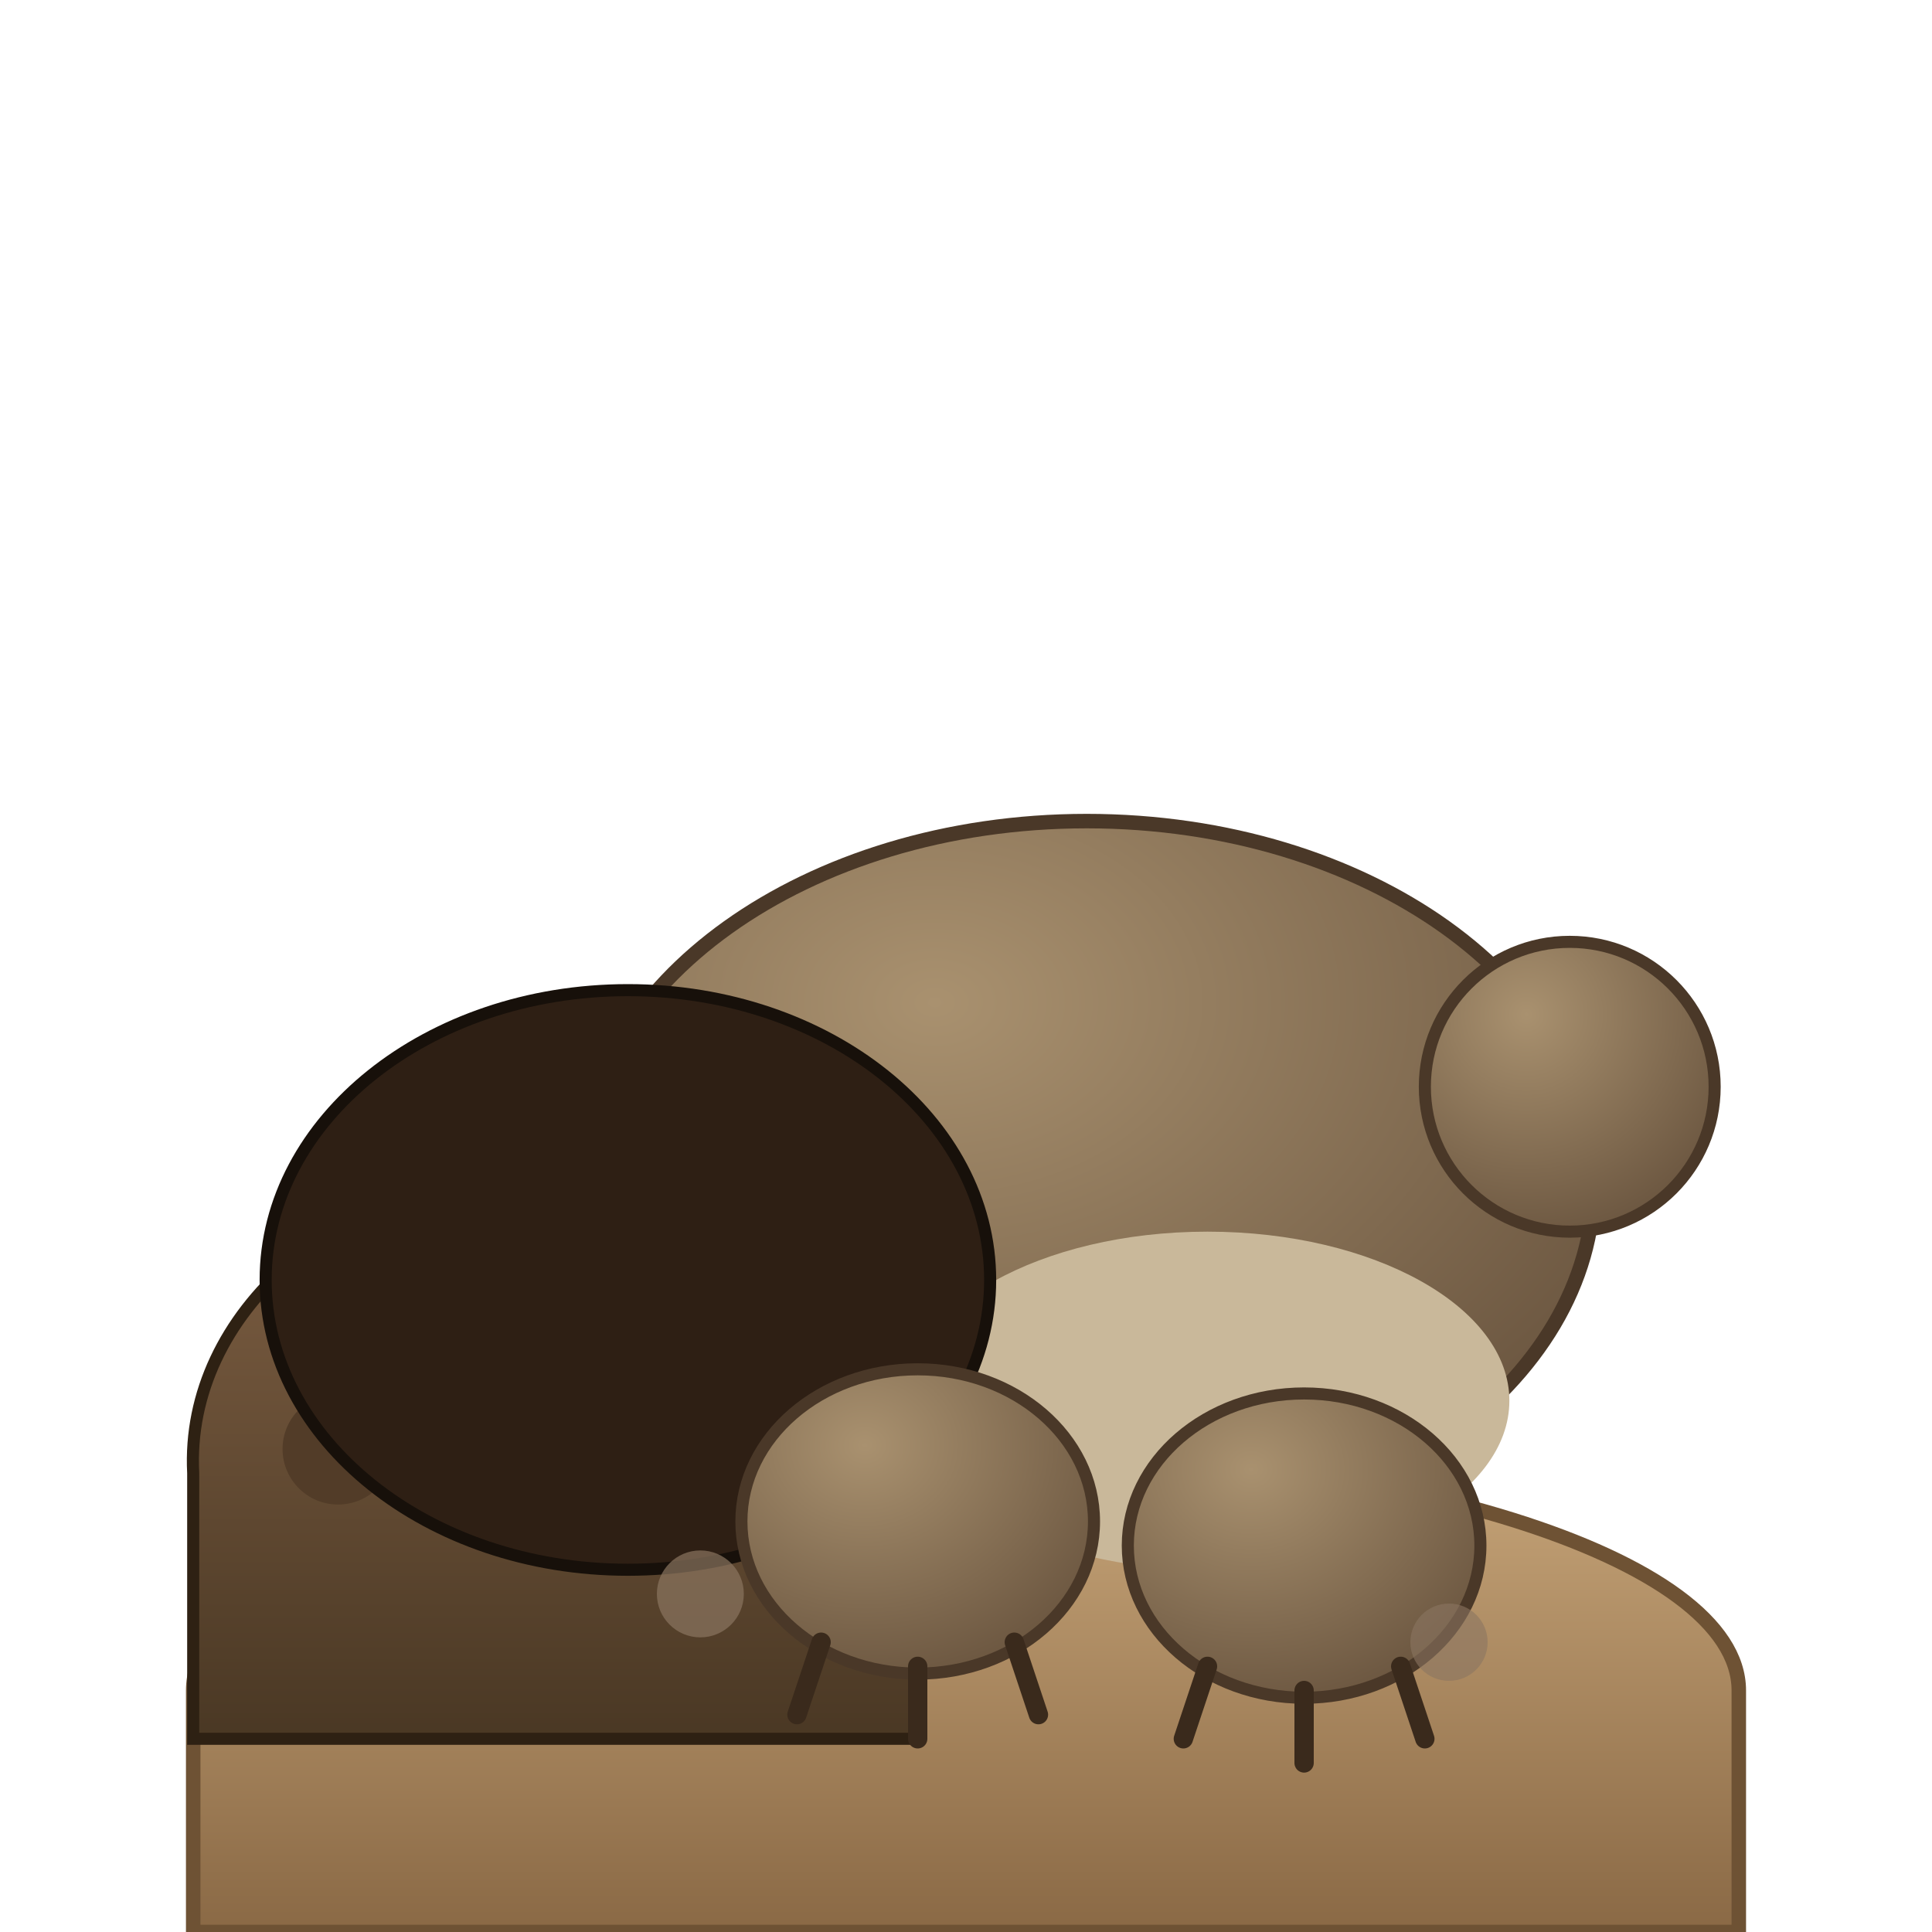
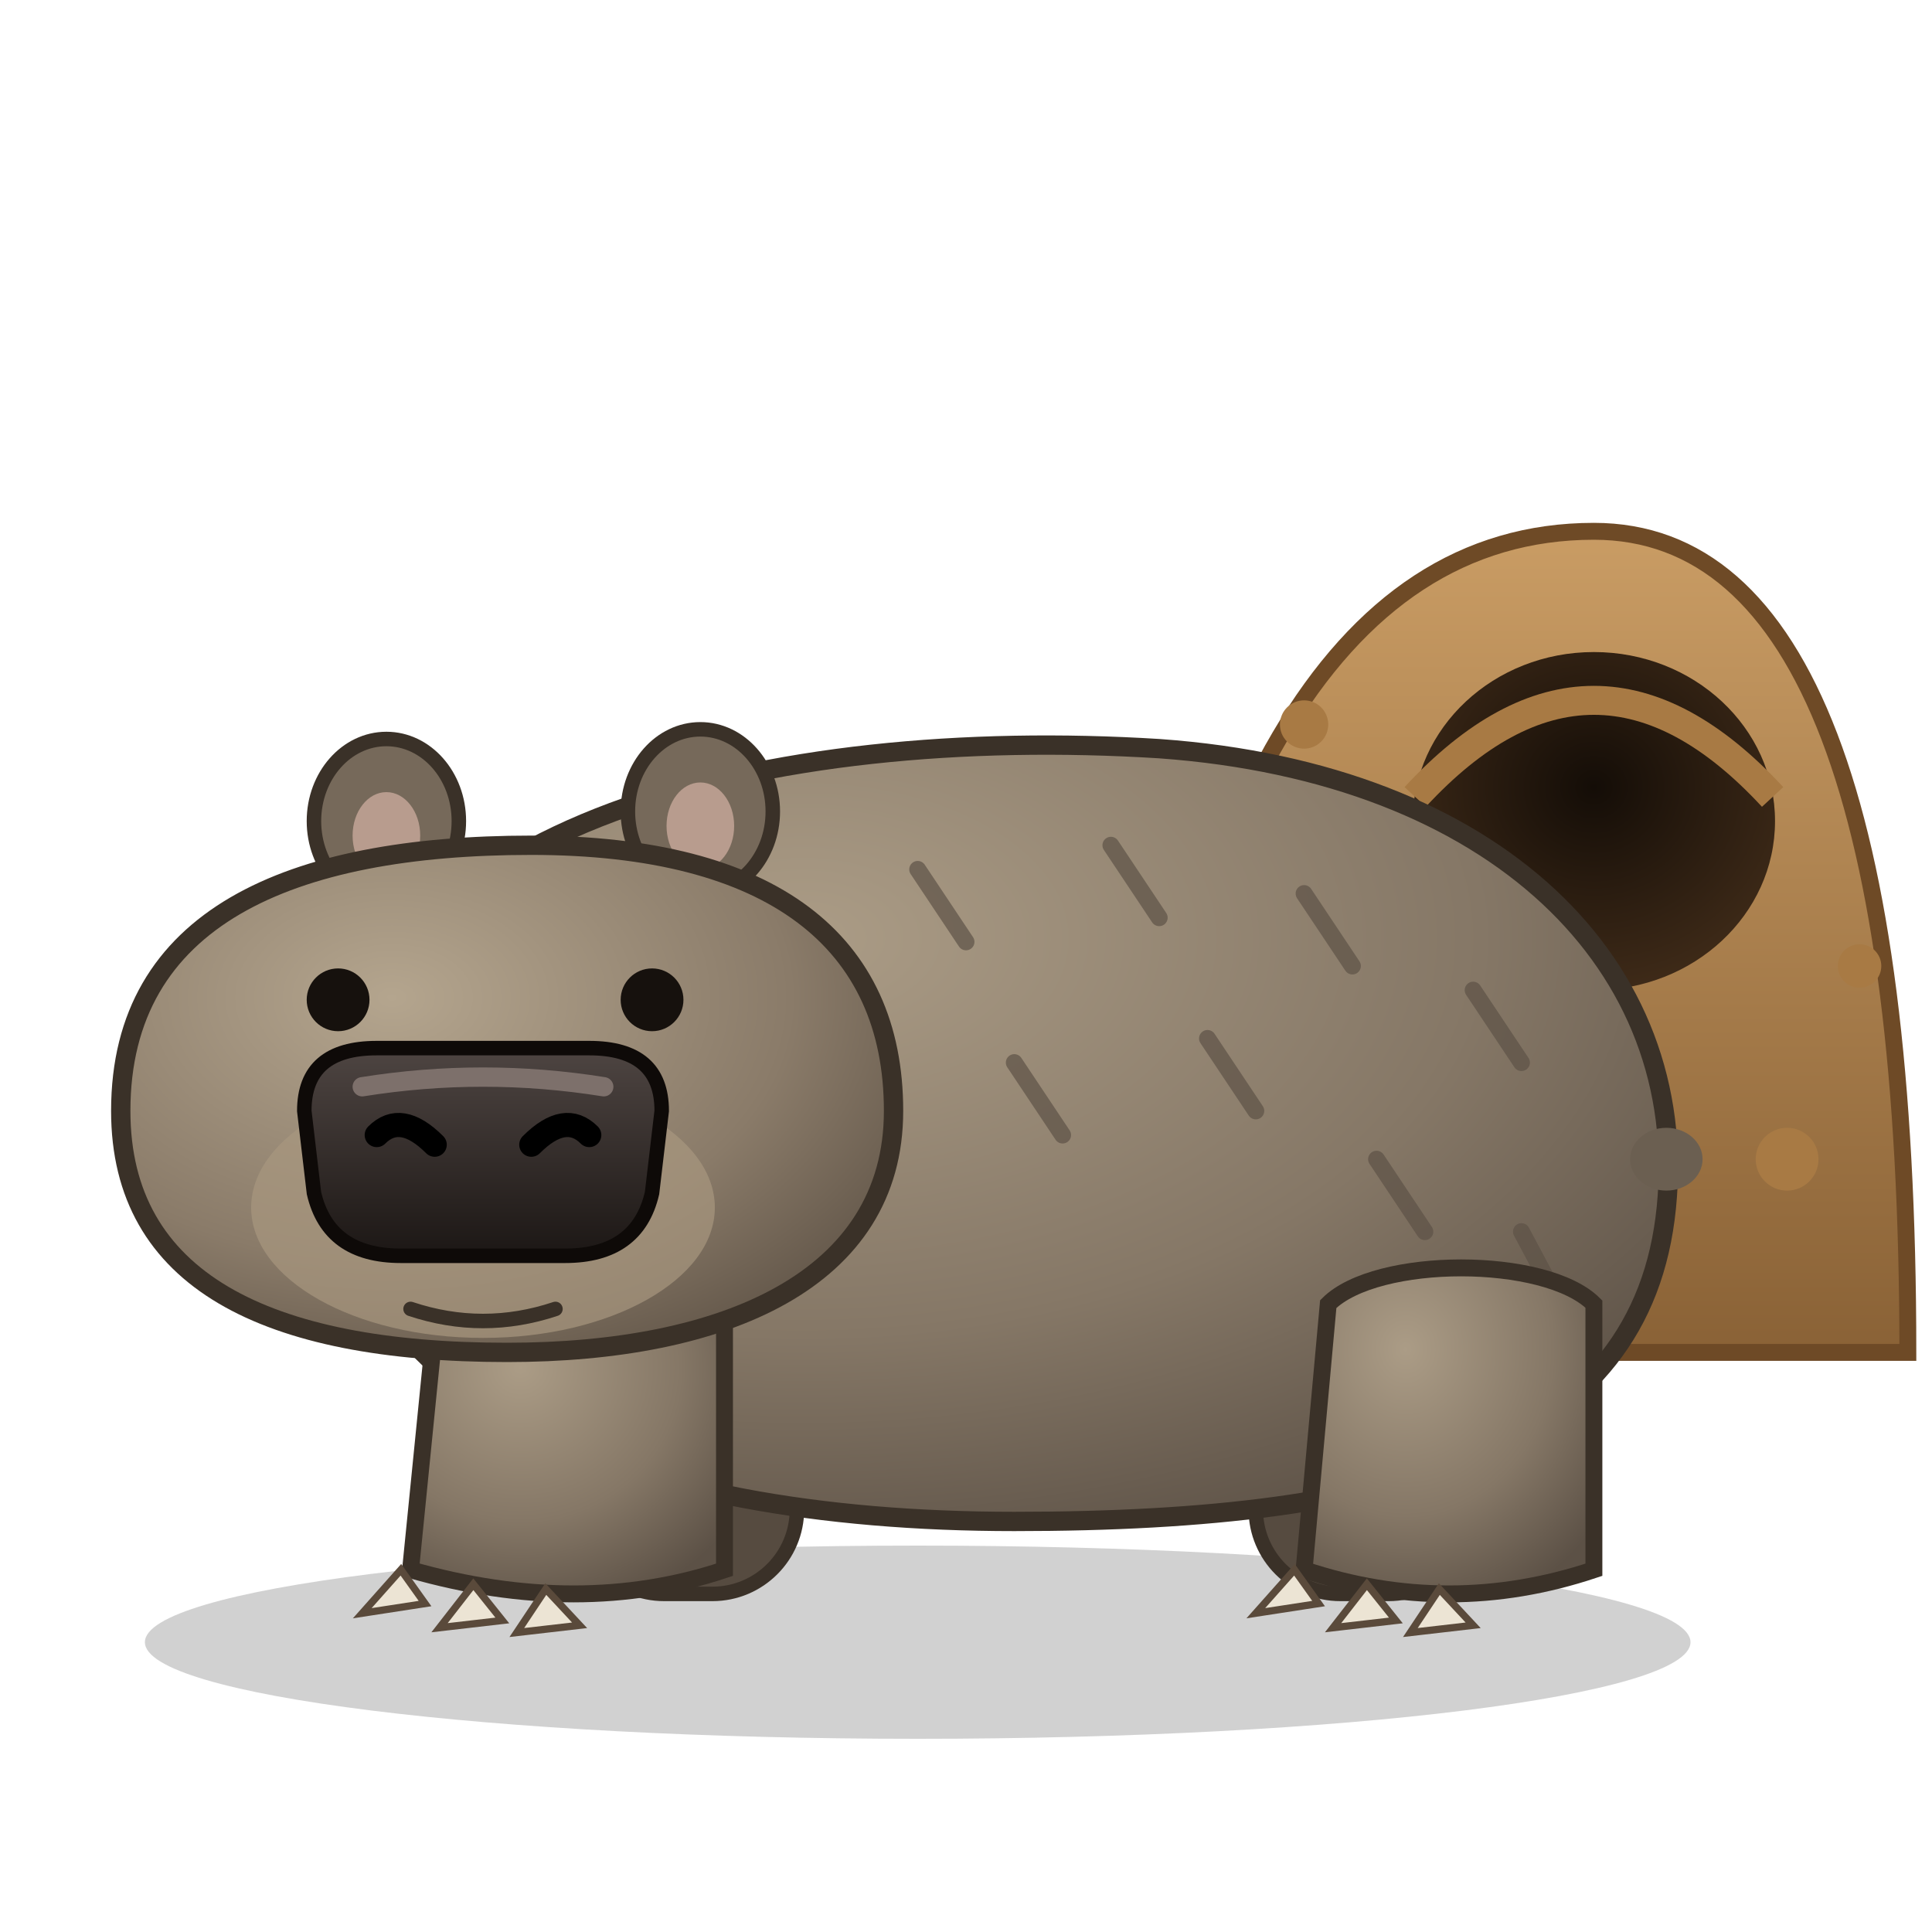
<svg xmlns="http://www.w3.org/2000/svg" viewBox="0 0 80 80">
  <defs>
-     <linearGradient id="groundGrad" x1="0" y1="0" x2="0" y2="1">
-       <stop offset="0%" stop-color="#c7a579" />
-       <stop offset="100%" stop-color="#8a6945" />
+     <radialGradient id="wmbFur" cx="35%" cy="25%" r="85%">
+       <stop offset="0" stop-color="#ab9c86" />
+       <stop offset=".6" stop-color="#857766" />
+       <stop offset="1" stop-color="#5c5146" />
+     </radialGradient>
+     <radialGradient id="wmbHead" cx="35%" cy="30%" r="80%">
+       <stop offset="0" stop-color="#b4a58e" />
+       <stop offset=".65" stop-color="#8a7b69" />
+       <stop offset="1" stop-color="#625649" />
+     </radialGradient>
+     <linearGradient id="wmbMound" x1="0" y1="0" x2="0" y2="1">
+       <stop offset="0" stop-color="#c99c64" />
+       <stop offset="1" stop-color="#8a6236" />
    </linearGradient>
-     <linearGradient id="moundGrad" x1="0" y1="0" x2="0" y2="1">
-       <stop offset="0%" stop-color="#7f6044" />
-       <stop offset="100%" stop-color="#4a3824" />
+     <radialGradient id="wmbHole" cx="50%" cy="40%" r="60%">
+       <stop offset="0" stop-color="#140d07" />
+       <stop offset="1" stop-color="#3e2a18" />
+     </radialGradient>
+     <linearGradient id="wmbNose" x1="0" y1="0" x2="0" y2="1">
+       <stop offset="0" stop-color="#4e4542" />
+       <stop offset="1" stop-color="#1c1715" />
    </linearGradient>
-     <radialGradient id="furGrad" cx="35%" cy="25%" r="80%">
-       <stop offset="0%" stop-color="#a9916f" />
-       <stop offset="100%" stop-color="#6b5640" />
-     </radialGradient>
  </defs>
+   <path d="M46,56 Q50,22 66,22 Q79,22 79,56 Z" fill="url(#wmbMound)" stroke="#6e4a26" stroke-width=".7" />
+   <ellipse cx="66" cy="34" rx="7.5" ry="7" fill="url(#wmbHole)" />
+   <path d="M58.6,33 Q66,25 73.4,33" fill="none" stroke="#a87a44" stroke-width="1.2" />
+   <g fill="#a87a44">
+     <circle cx="74" cy="48" r="1.3" />
+     <circle cx="54" cy="30" r="1" />
+     <circle cx="77" cy="40" r=".9" />
+   </g>
+   <ellipse cx="38" cy="68" rx="32" ry="4" fill="#000" opacity=".18" />
+   <g fill="#564b40" stroke="#3a3128" stroke-width=".6">
+     <rect x="24" y="58" width="9" height="8" rx="3.5" />
+     <rect x="52" y="58" width="9" height="8" rx="3.5" />
+   </g>
+   <path d="M14,46 C15,34 32,30 48,31 C62,32 70,40 69,50 C68,60 58,63 42,63 C26,63 13,58 14,46 Z" fill="url(#wmbFur)" stroke="#3a3128" stroke-width=".8" />
+   <g fill="none" stroke="#5c5146" stroke-width=".7" stroke-linecap="round" opacity=".7">
+     <path d="M38,36 l2,3" />
+     <path d="M46,35 l2,3" />
+     <path d="M54,37 l2,3" />
+     <path d="M61,41 l2,3" />
+     <path d="M42,44 l2,3" />
+     <path d="M50,43 l2,3" />
+     <path d="M57,48 l2,3" />
+     <path d="M63,51 l1.6,3" />
+   </g>
+   <ellipse cx="69" cy="48" rx="1.5" ry="1.3" fill="#6b5f51" />
+   <g fill="url(#wmbFur)" stroke="#3a3128" stroke-width=".7">
+     <path d="M18,55 C20,53 28,53 30,55 L30,65 Q24,67 17,65 Z" />
+     <path d="M55,54 C57,52 64,52 66,54 L66,65 Q60,67 54,65 Z" />
+   </g>
+   <g fill="#ece4d4" stroke="#5a4a3b" stroke-width=".3">
+     <path d="M16.6,65 l-1.6,1.8 l2.6,-.4 Z" />
+     <path d="M19.6,65.6 l-1.4,1.8 l2.6,-.3 Z" />
+     <path d="M22.6,65.8 l-1.2,1.8 l2.6,-.3 Z" />
+     <path d="M53.6,65 l-1.6,1.8 l2.6,-.4 Z" />
+     <path d="M56.6,65.6 l-1.4,1.8 l2.6,-.3 Z" />
+     <path d="M59.6,65.8 l-1.2,1.8 l2.6,-.3 Z" />
+   </g>
  <g>
-     <path d="M8,70 A32,10 0 0 1 72,70 L72,80 L8,80 Z" fill="url(#groundGrad)" stroke="#6e5234" stroke-width="0.6" />
-     <path d="M8,61 A15,12 0 0 1 38,60 L38,72 L8,72 Z" fill="url(#moundGrad)" stroke="#2e2113" stroke-width="0.5" />
-     <circle cx="14" cy="60" r="2.3" fill="#523c28" />
-     <circle cx="22" cy="57" r="2" fill="#523c28" />
-     <circle cx="30" cy="59" r="2.1" fill="#523c28" />
-     <ellipse cx="45" cy="49" rx="21" ry="15" fill="url(#furGrad)" stroke="#4a3828" stroke-width="0.6" />
-     <ellipse cx="50" cy="58" rx="12.5" ry="7" fill="#c9b89a" />
-     <circle cx="65" cy="45" r="6" fill="url(#furGrad)" stroke="#4a3828" stroke-width="0.5" />
-     <ellipse cx="26" cy="53" rx="15" ry="12" fill="#2e1f14" stroke="#17100a" stroke-width="0.5" />
+     <ellipse cx="16" cy="34" rx="3" ry="3.4" fill="#76695a" stroke="#3a3128" stroke-width=".6" />
+     <ellipse cx="16" cy="34.6" rx="1.4" ry="1.8" fill="#b89c8e" />
    <g>
-       <ellipse cx="38" cy="63" rx="7.3" ry="6.3" fill="url(#furGrad)" stroke="#4a3828" stroke-width="0.5">
-         <animateTransform attributeName="transform" type="rotate" values="-18 38 56;16 38 56;-18 38 56" dur="0.7s" repeatCount="indefinite" />
+       <ellipse cx="29" cy="33.6" rx="3" ry="3.4" fill="#76695a" stroke="#3a3128" stroke-width=".6" />
+       <ellipse cx="29" cy="34.2" rx="1.4" ry="1.8" fill="#b89c8e" />
+       <animateTransform attributeName="transform" type="rotate" values="0 29 37;0 29 37;12 29 37;0 29 37" keyTimes="0;.85;.92;1" dur="3.5s" repeatCount="indefinite" />
+     </g>
+     <path d="M5,46 C5,38 12,35 22,35 C32,35 37,39 37,46 C37,53 30,56 21,56 C11,56 5,53 5,46 Z" fill="url(#wmbHead)" stroke="#3a3128" stroke-width=".8" />
+     <g fill="#16110d">
+       <ellipse cx="14" cy="41.4" rx="1.3" ry="1.3">
+         <animate attributeName="ry" values="1.3;1.3;.2;1.3" keyTimes="0;.9;.95;1" dur="4.5s" repeatCount="indefinite" />
      </ellipse>
-       <path d="M34,68 L33,71 M38,69 L38,72 M42,68 L43,71" stroke="#3a2a1c" stroke-width="0.8" stroke-linecap="round" fill="none">
-         <animateTransform attributeName="transform" type="rotate" values="-18 38 56;16 38 56;-18 38 56" dur="0.7s" repeatCount="indefinite" />
-       </path>
+       <ellipse cx="27" cy="41.4" rx="1.3" ry="1.3">
+         <animate attributeName="ry" values="1.3;1.3;.2;1.3" keyTimes="0;.9;.95;1" dur="4.5s" repeatCount="indefinite" />
+       </ellipse>
    </g>
-     <g>
-       <ellipse cx="54" cy="64" rx="7.3" ry="6.3" fill="url(#furGrad)" stroke="#4a3828" stroke-width="0.5">
-         <animateTransform attributeName="transform" type="rotate" values="14 54 57;-18 54 57;14 54 57" dur="0.7s" repeatCount="indefinite" />
-       </ellipse>
-       <path d="M50,69 L49,72 M54,70 L54,73 M58,69 L59,72" stroke="#3a2a1c" stroke-width="0.8" stroke-linecap="round" fill="none">
-         <animateTransform attributeName="transform" type="rotate" values="14 54 57;-18 54 57;14 54 57" dur="0.7s" repeatCount="indefinite" />
-       </path>
-     </g>
-     <circle cx="29" cy="66" r="1.8" fill="#8a7560" opacity="0.7">
-       <animate attributeName="cy" values="66;58;66" dur="0.7s" repeatCount="indefinite" />
-       <animate attributeName="opacity" values="0.7;0;0.7" dur="0.7s" repeatCount="indefinite" />
-     </circle>
-     <circle cx="60" cy="68" r="1.6" fill="#8a7560" opacity="0.6">
-       <animate attributeName="cy" values="68;60;68" dur="0.7s" begin="0.2s" repeatCount="indefinite" />
-       <animate attributeName="opacity" values="0.6;0;0.6" dur="0.7s" begin="0.2s" repeatCount="indefinite" />
-     </circle>
+     <ellipse cx="20" cy="50" rx="9.6" ry="5.4" fill="#a8977f" opacity=".7" />
+     <path d="M12.6,46 Q12.6,43.4 15.6,43.4 L24.4,43.4 Q27.4,43.4 27.4,46 L27,49.4 Q26.4,52 23.4,52 L16.6,52 Q13.6,52 13,49.4 Z" fill="url(#wmbNose)" stroke="#0e0a08" stroke-width=".6" />
+     <path d="M15,45 Q20,44.2 25,45" fill="none" stroke="#7d706b" stroke-width=".8" stroke-linecap="round" />
+     <path d="M15.6,47 Q16.6,46 18,47.4" fill="none" stroke="#000" stroke-width="1" stroke-linecap="round" />
+     <path d="M24.4,47 Q23.4,46 22,47.4" fill="none" stroke="#000" stroke-width="1" stroke-linecap="round" />
+     <path d="M17,54.2 Q20,55.2 23,54.2" fill="none" stroke="#3a3128" stroke-width=".6" stroke-linecap="round" />
  </g>
</svg>
